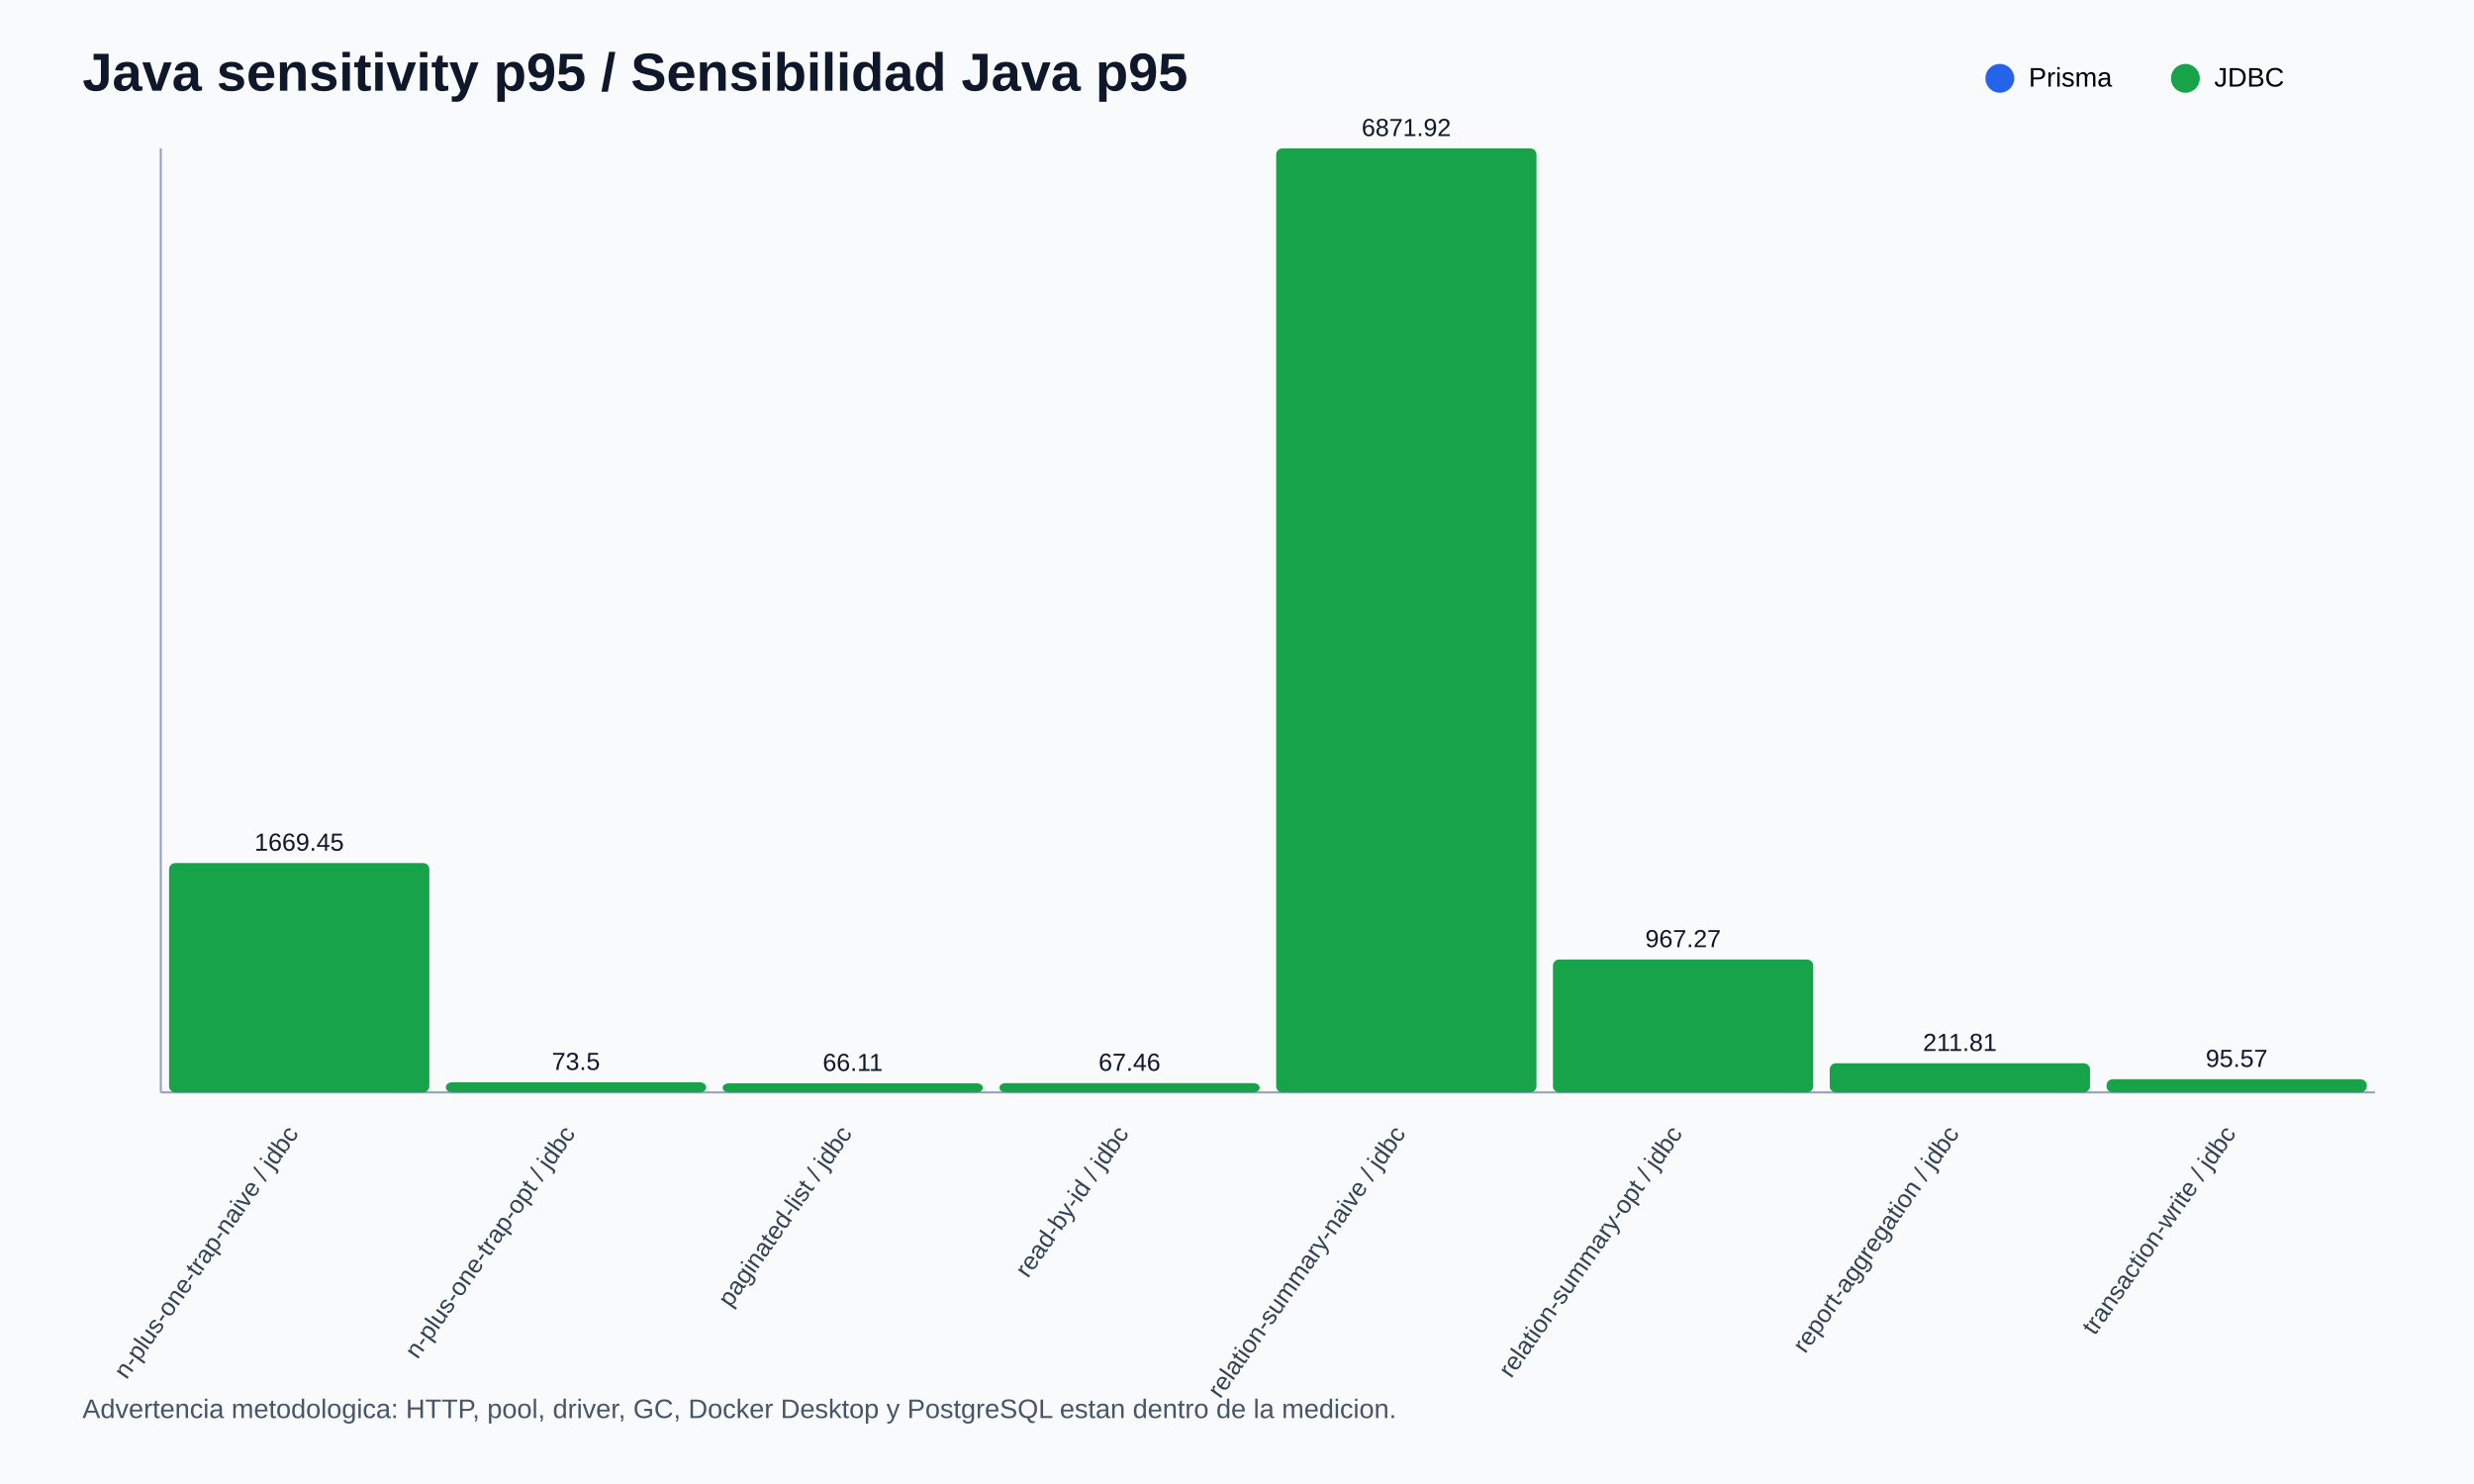
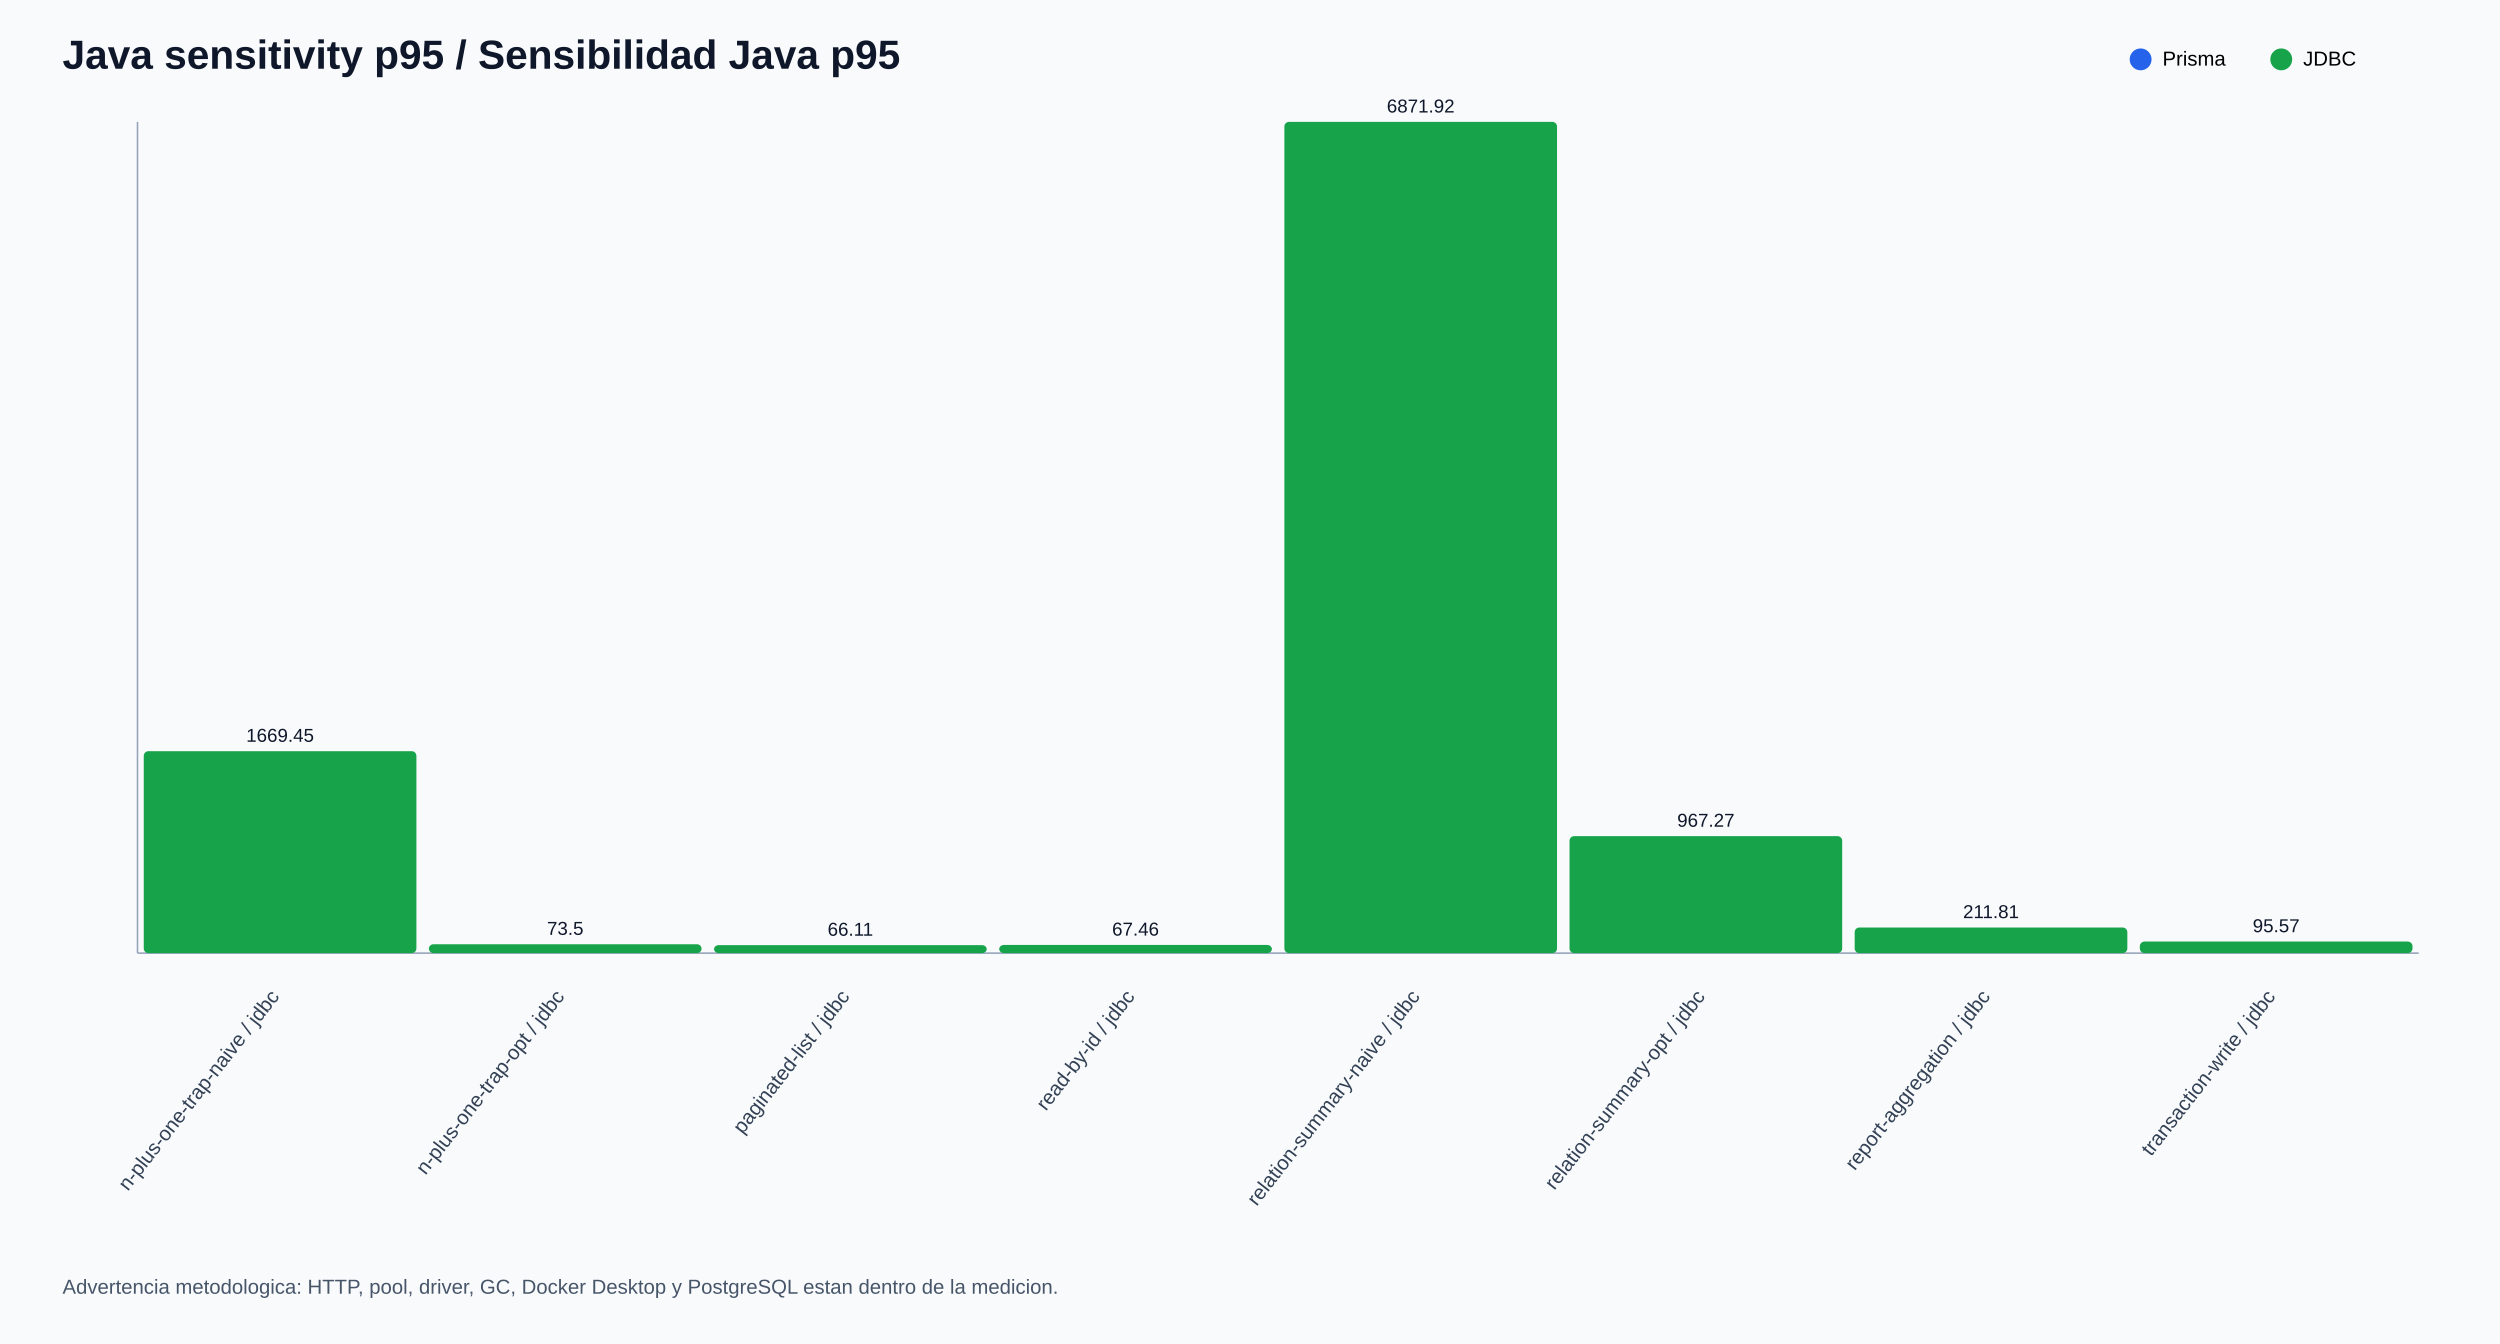
- <svg xmlns="http://www.w3.org/2000/svg" width="1200" height="720" viewBox="0 0 1200 720" role="img" aria-label="Java sensitivity p95 / Sensibilidad Java p95">
+ <svg xmlns="http://www.w3.org/2000/svg" width="1600" height="860" viewBox="0 0 1600 860" role="img" aria-label="Java sensitivity p95 / Sensibilidad Java p95">
  <rect width="100%" height="100%" fill="#f8fafc" />
  <text x="40" y="44" font-family="Arial, sans-serif" font-size="26" font-weight="700" fill="#0f172a">Java sensitivity p95 / Sensibilidad Java p95</text>
-   <text x="40" y="688" font-family="Arial, sans-serif" font-size="13" fill="#475569">Advertencia metodologica: HTTP, pool, driver, GC, Docker Desktop y PostgreSQL estan dentro de la medicion.</text>
+   <text x="40" y="828" font-family="Arial, sans-serif" font-size="13" fill="#475569">Advertencia metodologica: HTTP, pool, driver, GC, Docker Desktop y PostgreSQL estan dentro de la medicion.</text>
  <g font-family="Arial, sans-serif">
-     <line x1="78" y1="530" x2="1152" y2="530" stroke="#94a3b8" />
-     <line x1="78" y1="72" x2="78" y2="530" stroke="#94a3b8" />
-     <rect x="82" y="418.734" width="126.25" height="111.266" rx="3" fill="#16a34a" />
-     <text x="145.125" y="412.734" text-anchor="middle" font-size="12" fill="#0f172a">1669.45</text>
-     <text x="145.125" y="550" text-anchor="end" transform="rotate(-55 145.125 550)" font-size="12" fill="#334155">n-plus-one-trap-naive / jdbc</text>
-     <rect x="216.25" y="525.101" width="126.25" height="4.899" rx="3" fill="#16a34a" />
-     <text x="279.375" y="519.101" text-anchor="middle" font-size="12" fill="#0f172a">73.5</text>
-     <text x="279.375" y="550" text-anchor="end" transform="rotate(-55 279.375 550)" font-size="12" fill="#334155">n-plus-one-trap-opt / jdbc</text>
-     <rect x="350.5" y="525.594" width="126.25" height="4.406" rx="3" fill="#16a34a" />
-     <text x="413.625" y="519.594" text-anchor="middle" font-size="12" fill="#0f172a">66.11</text>
-     <text x="413.625" y="550" text-anchor="end" transform="rotate(-55 413.625 550)" font-size="12" fill="#334155">paginated-list / jdbc</text>
-     <rect x="484.75" y="525.504" width="126.25" height="4.496" rx="3" fill="#16a34a" />
-     <text x="547.875" y="519.504" text-anchor="middle" font-size="12" fill="#0f172a">67.46</text>
-     <text x="547.875" y="550" text-anchor="end" transform="rotate(-55 547.875 550)" font-size="12" fill="#334155">read-by-id / jdbc</text>
-     <rect x="619" y="72" width="126.25" height="458" rx="3" fill="#16a34a" />
-     <text x="682.125" y="66" text-anchor="middle" font-size="12" fill="#0f172a">6871.92</text>
-     <text x="682.125" y="550" text-anchor="end" transform="rotate(-55 682.125 550)" font-size="12" fill="#334155">relation-summary-naive / jdbc</text>
-     <rect x="753.25" y="465.533" width="126.25" height="64.467" rx="3" fill="#16a34a" />
-     <text x="816.375" y="459.533" text-anchor="middle" font-size="12" fill="#0f172a">967.27</text>
-     <text x="816.375" y="550" text-anchor="end" transform="rotate(-55 816.375 550)" font-size="12" fill="#334155">relation-summary-opt / jdbc</text>
-     <rect x="887.5" y="515.883" width="126.25" height="14.117" rx="3" fill="#16a34a" />
-     <text x="950.625" y="509.883" text-anchor="middle" font-size="12" fill="#0f172a">211.81</text>
-     <text x="950.625" y="550" text-anchor="end" transform="rotate(-55 950.625 550)" font-size="12" fill="#334155">report-aggregation / jdbc</text>
-     <rect x="1021.75" y="523.63" width="126.25" height="6.37" rx="3" fill="#16a34a" />
-     <text x="1084.875" y="517.63" text-anchor="middle" font-size="12" fill="#0f172a">95.57</text>
-     <text x="1084.875" y="550" text-anchor="end" transform="rotate(-55 1084.875 550)" font-size="12" fill="#334155">transaction-write / jdbc</text>
-     <circle cx="970" cy="38" r="7" fill="#2563eb" />
-     <text x="984" y="42" font-size="13">Prisma</text>
-     <circle cx="1060" cy="38" r="7" fill="#16a34a" />
-     <text x="1074" y="42" font-size="13">JDBC</text>
+     <line x1="88" y1="610" x2="1548" y2="610" stroke="#94a3b8" />
+     <line x1="88" y1="78" x2="88" y2="610" stroke="#94a3b8" />
+     <rect x="92" y="480.757" width="174.5" height="129.243" rx="3" fill="#16a34a" />
+     <text x="179.25" y="474.757" text-anchor="middle" font-size="12" fill="#0f172a">1669.45</text>
+     <text x="179.25" y="638" text-anchor="end" transform="rotate(-52 179.25 638)" font-size="13" fill="#334155">n-plus-one-trap-naive / jdbc</text>
+     <rect x="274.5" y="604.31" width="174.5" height="5.69" rx="3" fill="#16a34a" />
+     <text x="361.75" y="598.31" text-anchor="middle" font-size="12" fill="#0f172a">73.5</text>
+     <text x="361.75" y="638" text-anchor="end" transform="rotate(-52 361.75 638)" font-size="13" fill="#334155">n-plus-one-trap-opt / jdbc</text>
+     <rect x="457" y="604.882" width="174.5" height="5.118" rx="3" fill="#16a34a" />
+     <text x="544.25" y="598.882" text-anchor="middle" font-size="12" fill="#0f172a">66.11</text>
+     <text x="544.25" y="638" text-anchor="end" transform="rotate(-52 544.25 638)" font-size="13" fill="#334155">paginated-list / jdbc</text>
+     <rect x="639.5" y="604.777" width="174.5" height="5.223" rx="3" fill="#16a34a" />
+     <text x="726.75" y="598.777" text-anchor="middle" font-size="12" fill="#0f172a">67.46</text>
+     <text x="726.75" y="638" text-anchor="end" transform="rotate(-52 726.75 638)" font-size="13" fill="#334155">read-by-id / jdbc</text>
+     <rect x="822" y="78" width="174.5" height="532" rx="3" fill="#16a34a" />
+     <text x="909.25" y="72" text-anchor="middle" font-size="12" fill="#0f172a">6871.92</text>
+     <text x="909.25" y="638" text-anchor="end" transform="rotate(-52 909.25 638)" font-size="13" fill="#334155">relation-summary-naive / jdbc</text>
+     <rect x="1004.5" y="535.117" width="174.5" height="74.883" rx="3" fill="#16a34a" />
+     <text x="1091.75" y="529.117" text-anchor="middle" font-size="12" fill="#0f172a">967.27</text>
+     <text x="1091.75" y="638" text-anchor="end" transform="rotate(-52 1091.75 638)" font-size="13" fill="#334155">relation-summary-opt / jdbc</text>
+     <rect x="1187" y="593.602" width="174.5" height="16.398" rx="3" fill="#16a34a" />
+     <text x="1274.25" y="587.602" text-anchor="middle" font-size="12" fill="#0f172a">211.81</text>
+     <text x="1274.25" y="638" text-anchor="end" transform="rotate(-52 1274.25 638)" font-size="13" fill="#334155">report-aggregation / jdbc</text>
+     <rect x="1369.5" y="602.601" width="174.5" height="7.399" rx="3" fill="#16a34a" />
+     <text x="1456.75" y="596.601" text-anchor="middle" font-size="12" fill="#0f172a">95.57</text>
+     <text x="1456.75" y="638" text-anchor="end" transform="rotate(-52 1456.75 638)" font-size="13" fill="#334155">transaction-write / jdbc</text>
+     <circle cx="1370" cy="38" r="7" fill="#2563eb" />
+     <text x="1384" y="42" font-size="13">Prisma</text>
+     <circle cx="1460" cy="38" r="7" fill="#16a34a" />
+     <text x="1474" y="42" font-size="13">JDBC</text>
  </g>
</svg>
